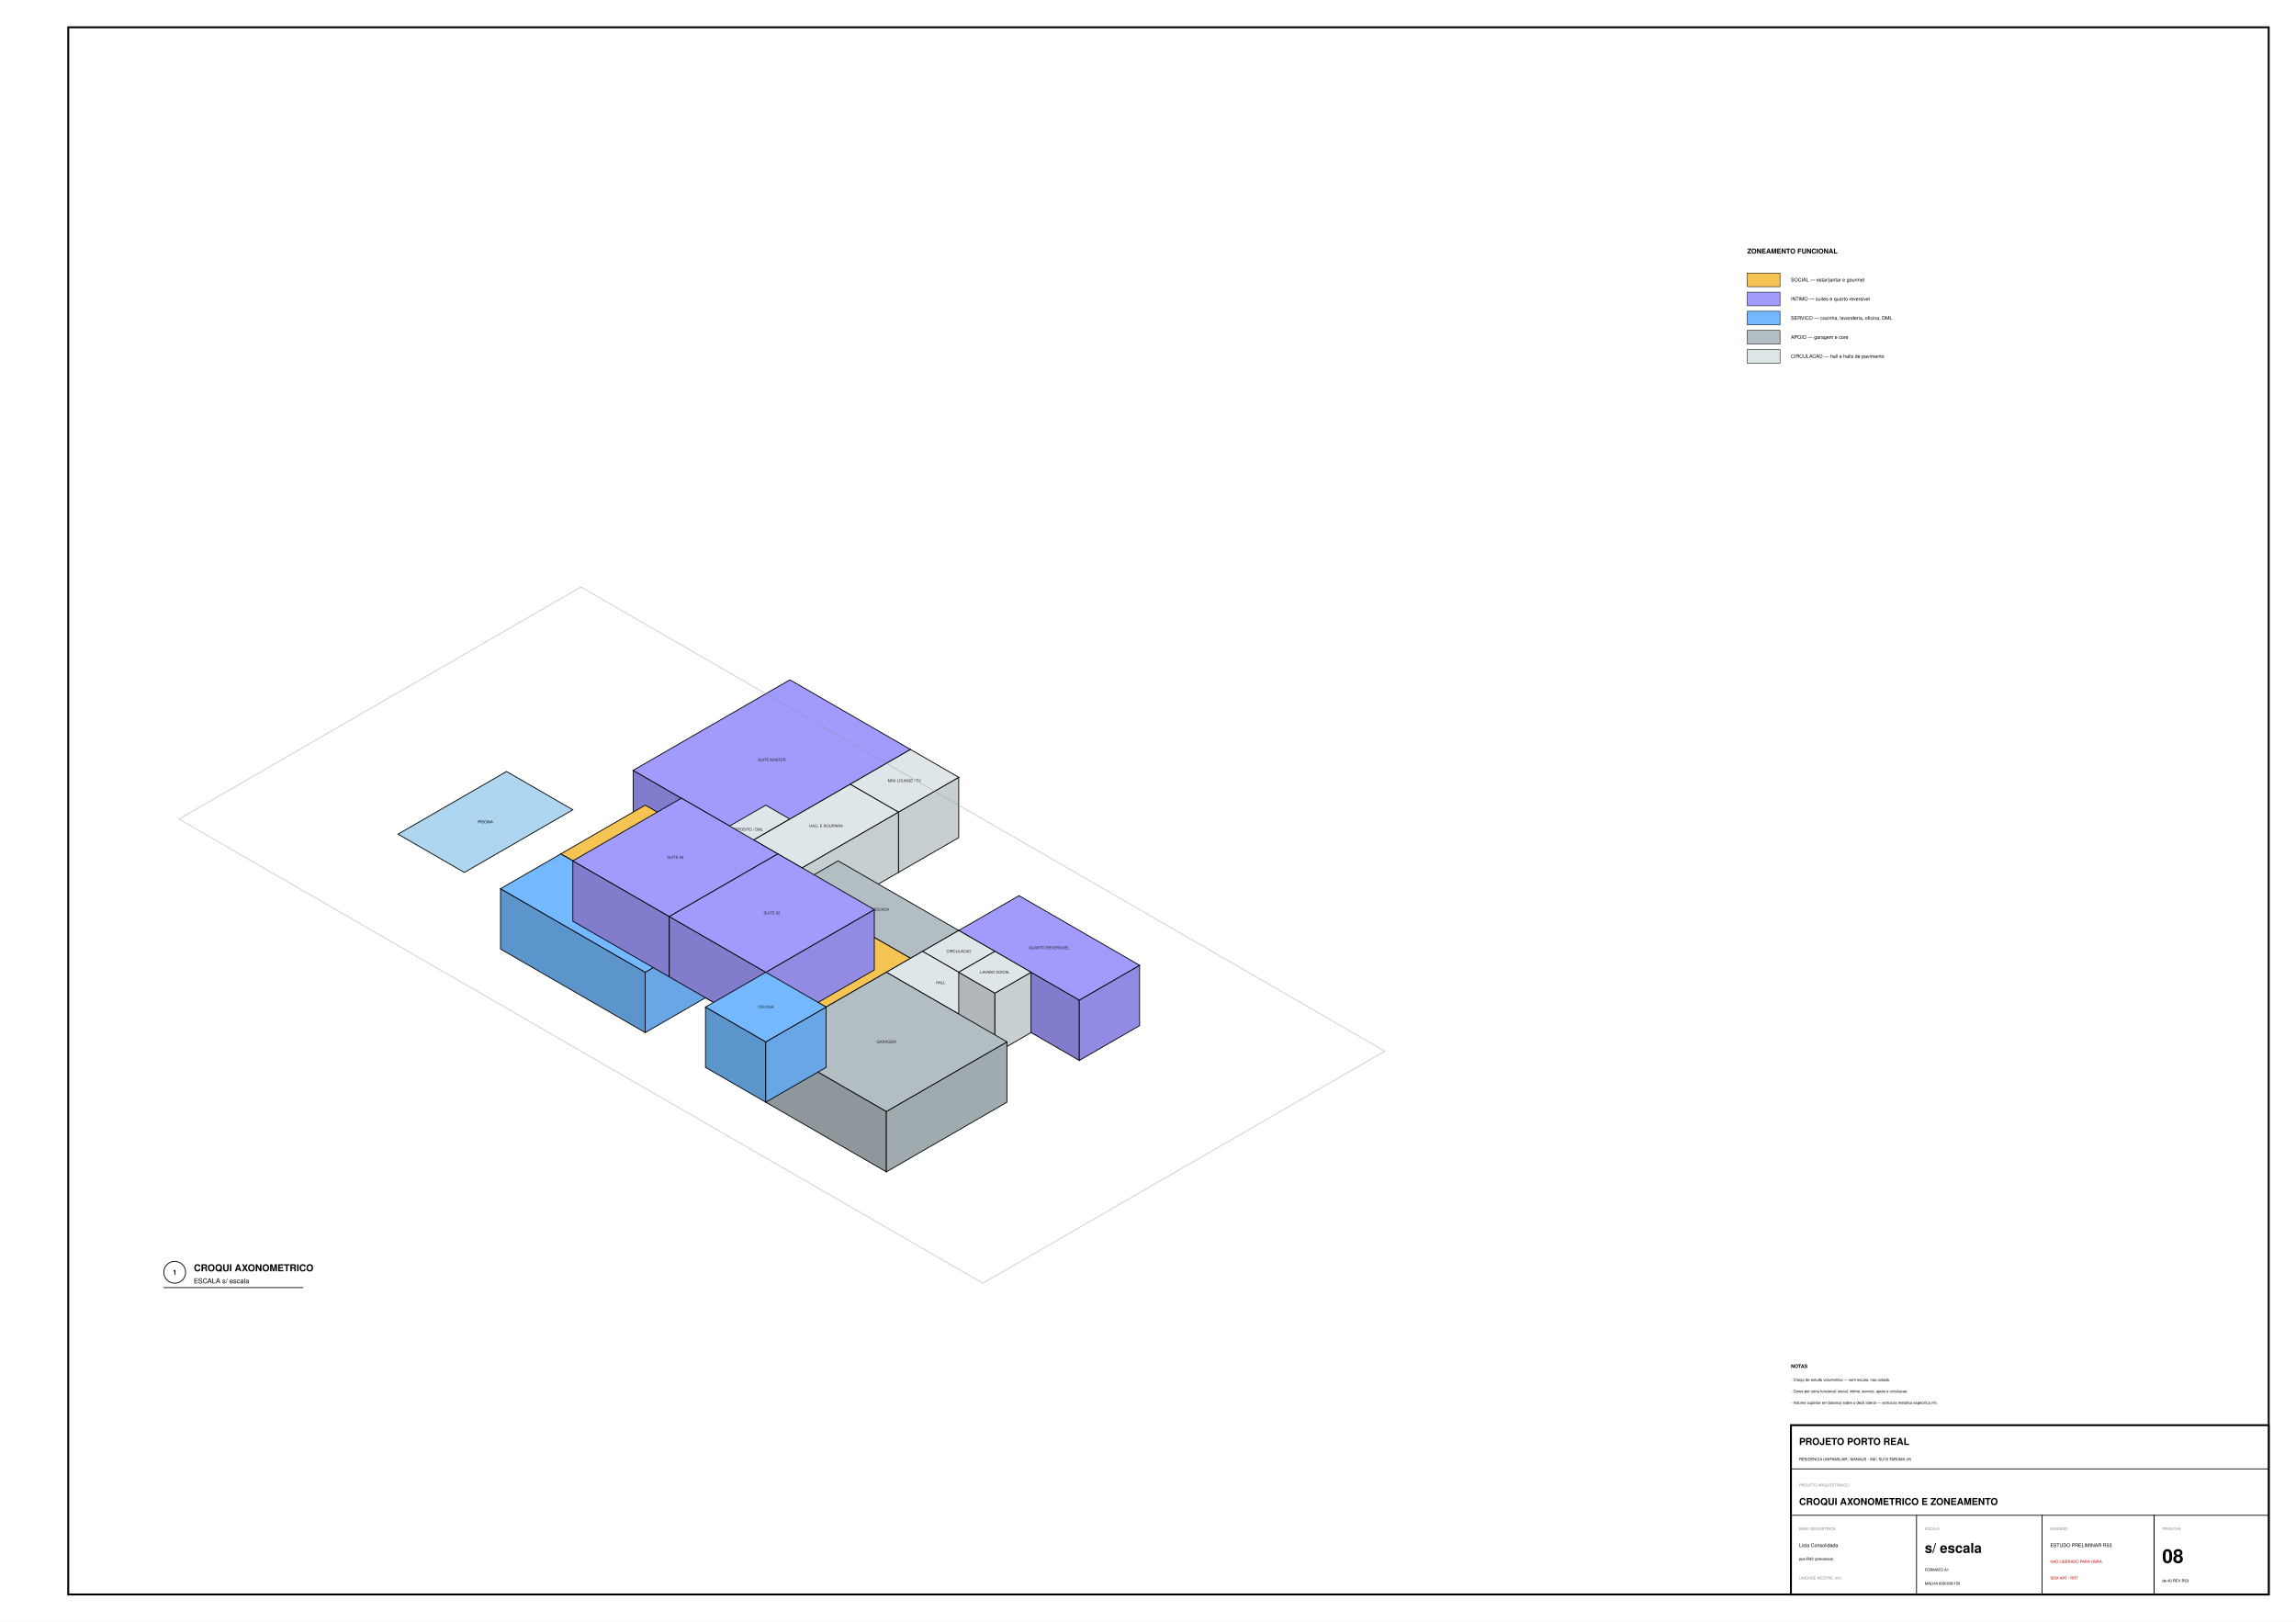
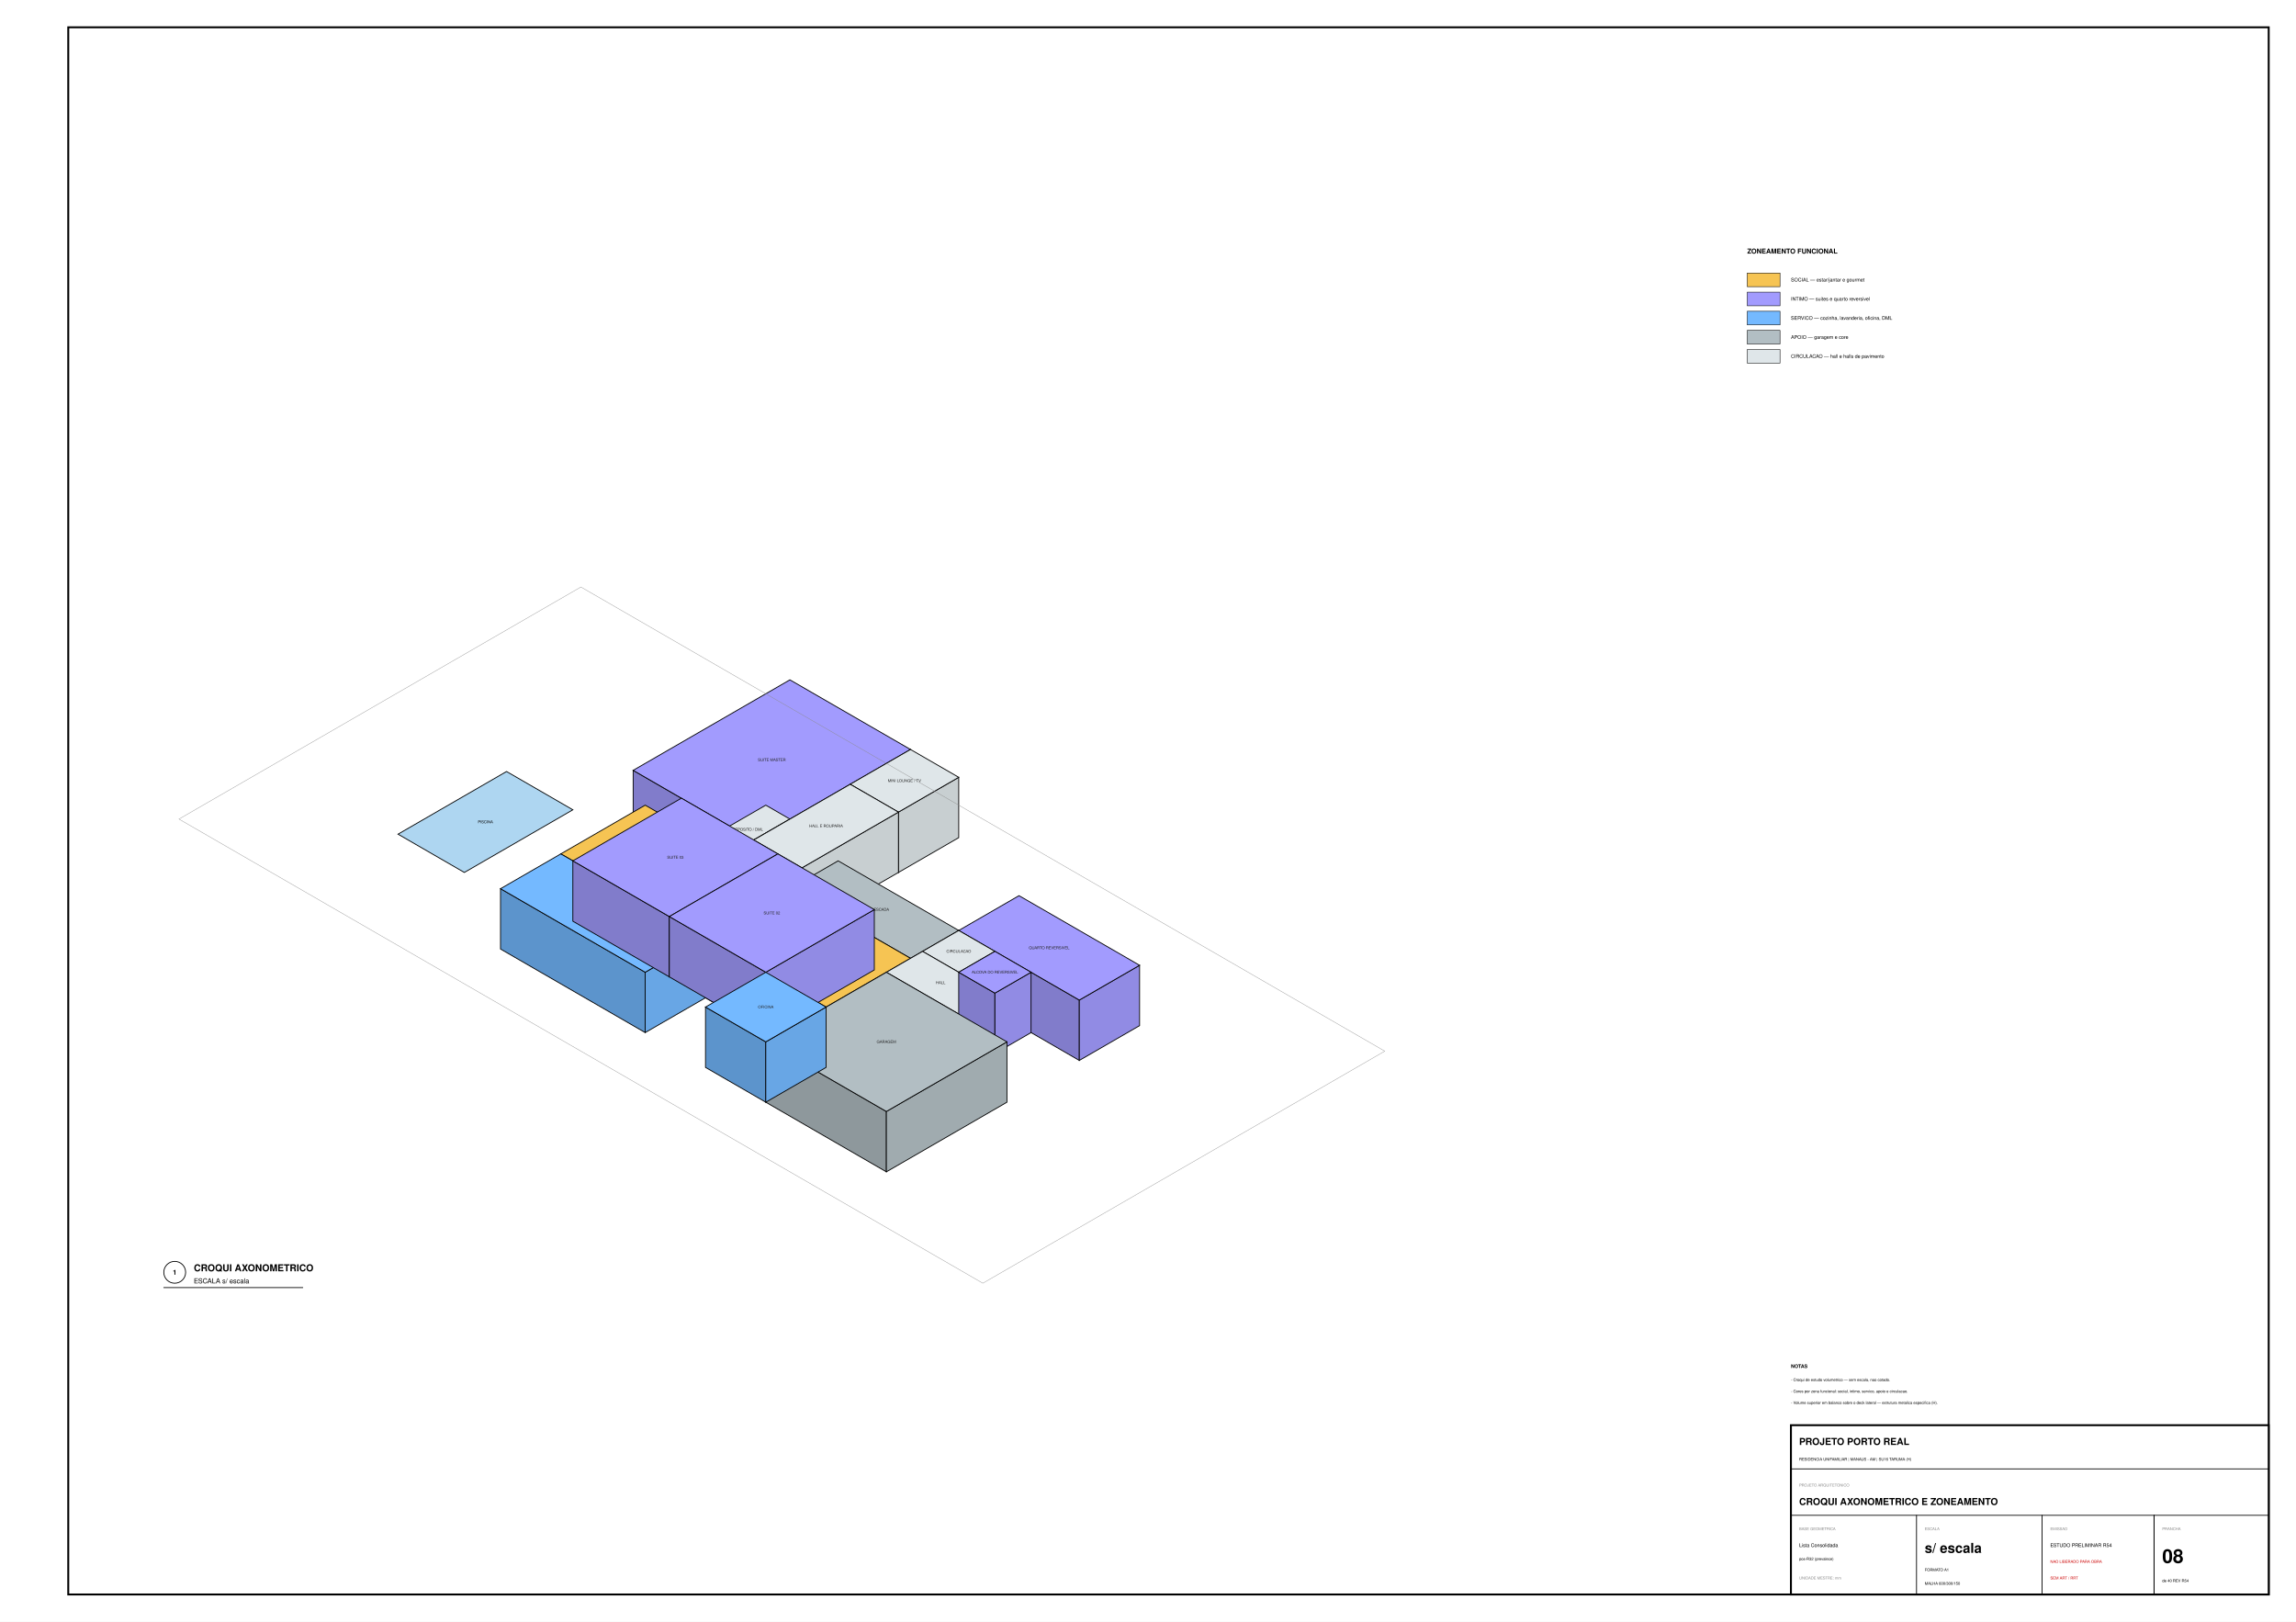
<svg xmlns="http://www.w3.org/2000/svg" version="1.1" width="841mm" height="594mm" viewBox="0 0 841 594">
  <rect width="841" height="594" fill="#ffffff" />
  <defs>
    <clipPath id="rec1">
      <rect x="25.00" y="10.00" width="806.00" height="574.00" />
    </clipPath>
  </defs>
  <g data-tipo="moldura">
    <rect x="25.0" y="10" width="806.00" height="574.00" fill="none" stroke="#000" stroke-width="0.7" />
  </g>
-   <g data-tipo="carimbo" data-cod="08" data-rev="R53">
+   <g data-tipo="carimbo" data-cod="08" data-rev="R54">
    <polygon points="656.000,522.000 831.000,522.000 831.000,584.000 656.000,584.000" stroke="#000000" stroke-width="0.7" fill="#fff" stroke-linejoin="miter" />
    <text x="659.000" y="528.000" font-family="Helvetica, Arial, sans-serif" font-size="3.50" font-weight="bold" fill="#000000" text-anchor="start" dominant-baseline="middle">PROJETO PORTO REAL</text>
    <text x="659.000" y="534.500" font-family="Helvetica, Arial, sans-serif" font-size="1.40" font-weight="normal" fill="#000000" text-anchor="start" dominant-baseline="middle">RESIDENCIA UNIFAMILIAR  |  MANAUS - AM  |  SU16 TARUMA (H)</text>
    <line x1="656.000" y1="538.000" x2="831.000" y2="538.000" stroke="#000000" stroke-width="0.3" fill="none" stroke-linecap="round" />
    <text x="659.000" y="544.000" font-family="Helvetica, Arial, sans-serif" font-size="1.40" font-weight="normal" fill="#8a8a8a" text-anchor="start" dominant-baseline="middle">PROJETO ARQUITETONICO</text>
    <text x="659.000" y="550.000" font-family="Helvetica, Arial, sans-serif" font-size="3.50" font-weight="bold" fill="#000000" text-anchor="start" dominant-baseline="middle">CROQUI AXONOMETRICO E ZONEAMENTO</text>
    <line x1="656.000" y1="555.000" x2="831.000" y2="555.000" stroke="#000000" stroke-width="0.3" fill="none" stroke-linecap="round" />
    <line x1="702.000" y1="555.000" x2="702.000" y2="584.000" stroke="#000000" stroke-width="0.3" fill="none" stroke-linecap="round" />
    <line x1="748.000" y1="555.000" x2="748.000" y2="584.000" stroke="#000000" stroke-width="0.3" fill="none" stroke-linecap="round" />
    <line x1="789.000" y1="555.000" x2="789.000" y2="584.000" stroke="#000000" stroke-width="0.3" fill="none" stroke-linecap="round" />
    <line x1="789.000" y1="555.000" x2="789.000" y2="584.000" stroke="#000000" stroke-width="0.3" fill="none" stroke-linecap="round" />
    <text x="659.000" y="560.000" font-family="Helvetica, Arial, sans-serif" font-size="1.40" font-weight="normal" fill="#8a8a8a" text-anchor="start" dominant-baseline="middle">BASE GEOMETRICA</text>
    <text x="659.000" y="566.000" font-family="Helvetica, Arial, sans-serif" font-size="1.80" font-weight="normal" fill="#000000" text-anchor="start" dominant-baseline="middle">Lista Consolidada</text>
    <text x="659.000" y="571.000" font-family="Helvetica, Arial, sans-serif" font-size="1.40" font-weight="normal" fill="#000000" text-anchor="start" dominant-baseline="middle">pos-R32 (prevalece)</text>
    <text x="659.000" y="578.000" font-family="Helvetica, Arial, sans-serif" font-size="1.40" font-weight="normal" fill="#8a8a8a" text-anchor="start" dominant-baseline="middle">UNIDADE MESTRE: mm</text>
    <text x="705.000" y="560.000" font-family="Helvetica, Arial, sans-serif" font-size="1.40" font-weight="normal" fill="#8a8a8a" text-anchor="start" dominant-baseline="middle">ESCALA</text>
    <text x="705.000" y="567.000" font-family="Helvetica, Arial, sans-serif" font-size="5.00" font-weight="bold" fill="#000000" text-anchor="start" dominant-baseline="middle">s/ escala</text>
    <text x="705.000" y="575.000" font-family="Helvetica, Arial, sans-serif" font-size="1.40" font-weight="normal" fill="#000000" text-anchor="start" dominant-baseline="middle">FORMATO A1</text>
    <text x="705.000" y="580.000" font-family="Helvetica, Arial, sans-serif" font-size="1.40" font-weight="normal" fill="#000000" text-anchor="start" dominant-baseline="middle">MALHA 600/300/150</text>
    <text x="751.000" y="560.000" font-family="Helvetica, Arial, sans-serif" font-size="1.40" font-weight="normal" fill="#8a8a8a" text-anchor="start" dominant-baseline="middle">EMISSAO</text>
-     <text x="751.000" y="566.000" font-family="Helvetica, Arial, sans-serif" font-size="1.80" font-weight="normal" fill="#000000" text-anchor="start" dominant-baseline="middle">ESTUDO PRELIMINAR  R53</text>
+     <text x="751.000" y="566.000" font-family="Helvetica, Arial, sans-serif" font-size="1.80" font-weight="normal" fill="#000000" text-anchor="start" dominant-baseline="middle">ESTUDO PRELIMINAR  R54</text>
    <text x="751.000" y="572.000" font-family="Helvetica, Arial, sans-serif" font-size="1.40" font-weight="normal" fill="#c00" text-anchor="start" dominant-baseline="middle">NAO LIBERADO PARA OBRA</text>
    <text x="751.000" y="578.000" font-family="Helvetica, Arial, sans-serif" font-size="1.40" font-weight="normal" fill="#c00" text-anchor="start" dominant-baseline="middle">SEM ART / RRT</text>
    <text x="792.000" y="560.000" font-family="Helvetica, Arial, sans-serif" font-size="1.40" font-weight="normal" fill="#8a8a8a" text-anchor="start" dominant-baseline="middle">PRANCHA</text>
    <text x="792.000" y="570.000" font-family="Helvetica, Arial, sans-serif" font-size="7.00" font-weight="bold" fill="#000000" text-anchor="start" dominant-baseline="middle">08</text>
-     <text x="792.000" y="579.000" font-family="Helvetica, Arial, sans-serif" font-size="1.40" font-weight="normal" fill="#000000" text-anchor="start" dominant-baseline="middle">de 40   REV R53</text>
+     <text x="792.000" y="579.000" font-family="Helvetica, Arial, sans-serif" font-size="1.40" font-weight="normal" fill="#000000" text-anchor="start" dominant-baseline="middle">de 40   REV R54</text>
  </g>
  <g data-tipo="notas">
    <text x="656.000" y="500.400" font-family="Helvetica, Arial, sans-serif" font-size="1.80" font-weight="bold" fill="#000000" text-anchor="start" dominant-baseline="middle">NOTAS</text>
    <text x="656.000" y="505.400" font-family="Helvetica, Arial, sans-serif" font-size="1.40" font-weight="normal" fill="#000000" text-anchor="start" dominant-baseline="middle">- Croqui de estudo volumetrico — sem escala, nao cotado.</text>
    <text x="656.000" y="509.600" font-family="Helvetica, Arial, sans-serif" font-size="1.40" font-weight="normal" fill="#000000" text-anchor="start" dominant-baseline="middle">- Cores por zona funcional: social, intimo, servico, apoio e circulacao.</text>
    <text x="656.000" y="513.800" font-family="Helvetica, Arial, sans-serif" font-size="1.40" font-weight="normal" fill="#000000" text-anchor="start" dominant-baseline="middle">- Volume superior em balanco sobre o deck lateral — estrutura metalica especifica (H).</text>
  </g>
  <g clip-path="url(#rec1)" data-tipo="recorte">
    <polygon points="276.082,329.750 231.915,304.250 231.915,282.150 276.082,307.650" stroke="#000000" stroke-width="0.3" fill="#817ccb" stroke-linejoin="miter" />
    <polygon points="276.082,329.750 333.500,296.600 333.500,274.500 276.082,307.650" stroke="#000000" stroke-width="0.3" fill="#918be4" stroke-linejoin="miter" />
    <polygon points="276.082,307.650 333.500,274.500 289.332,249.000 231.915,282.150" stroke="#000000" stroke-width="0.3" fill="#a29bfe" stroke-linejoin="miter" />
    <text x="282.707" y="278.325" font-family="Helvetica, Arial, sans-serif" font-size="1.40" font-weight="normal" fill="#222" text-anchor="middle" dominant-baseline="middle">SUITE MASTER</text>
    <polygon points="258.415,365.450 205.414,334.850 205.414,312.750 258.415,343.350" stroke="#000000" stroke-width="0.3" fill="#c49c42" stroke-linejoin="miter" />
    <polygon points="258.415,365.450 289.332,347.600 289.332,325.500 258.415,343.350" stroke="#000000" stroke-width="0.3" fill="#ddb04a" stroke-linejoin="miter" />
    <polygon points="258.415,343.350 289.332,325.500 236.332,294.900 205.414,312.750" stroke="#000000" stroke-width="0.3" fill="#f6c453" stroke-linejoin="miter" />
    <text x="247.373" y="319.125" font-family="Helvetica, Arial, sans-serif" font-size="1.40" font-weight="normal" fill="#222" text-anchor="middle" dominant-baseline="middle">GOURMET</text>
    <polygon points="267.249,334.850 258.415,329.750 258.415,307.650 267.249,312.750" stroke="#000000" stroke-width="0.3" fill="#b2b8ba" stroke-linejoin="miter" />
    <polygon points="267.249,334.850 289.332,322.100 289.332,300.000 267.249,312.750" stroke="#000000" stroke-width="0.3" fill="#c8cfd1" stroke-linejoin="miter" />
    <polygon points="267.249,312.750 289.332,300.000 280.499,294.900 258.415,307.650" stroke="#000000" stroke-width="0.3" fill="#dfe6e9" stroke-linejoin="miter" />
    <text x="273.874" y="303.825" font-family="Helvetica, Arial, sans-serif" font-size="1.40" font-weight="normal" fill="#222" text-anchor="middle" dominant-baseline="middle">DEPOSITO / DML</text>
    <polygon points="289.332,347.600 267.249,334.850 267.249,312.750 289.332,325.500" stroke="#000000" stroke-width="0.3" fill="#5c94cc" stroke-linejoin="miter" />
    <polygon points="289.332,347.600 311.416,334.850 311.416,312.750 289.332,325.500" stroke="#000000" stroke-width="0.3" fill="#68a6e5" stroke-linejoin="miter" />
    <polygon points="289.332,325.500 311.416,312.750 289.332,300.000 267.249,312.750" stroke="#000000" stroke-width="0.3" fill="#74b9ff" stroke-linejoin="miter" />
    <text x="289.332" y="312.750" font-family="Helvetica, Arial, sans-serif" font-size="1.40" font-weight="normal" fill="#222" text-anchor="middle" dominant-baseline="middle">LAVANDERIA</text>
    <polygon points="329.083,319.550 311.416,309.350 311.416,287.250 329.083,297.450" stroke="#000000" stroke-width="0.3" fill="#b2b8ba" stroke-linejoin="miter" />
    <polygon points="329.083,319.550 351.167,306.800 351.167,284.700 329.083,297.450" stroke="#000000" stroke-width="0.3" fill="#c8cfd1" stroke-linejoin="miter" />
    <polygon points="329.083,297.450 351.167,284.700 333.500,274.500 311.416,287.250" stroke="#000000" stroke-width="0.3" fill="#dfe6e9" stroke-linejoin="miter" />
    <text x="331.291" y="285.975" font-family="Helvetica, Arial, sans-serif" font-size="1.40" font-weight="normal" fill="#222" text-anchor="middle" dominant-baseline="middle">MINI LOUNGE / TV</text>
    <polygon points="236.332,378.200 183.331,347.600 183.331,325.500 236.332,356.100" stroke="#000000" stroke-width="0.3" fill="#5c94cc" stroke-linejoin="miter" />
    <polygon points="236.332,378.200 258.415,365.450 258.415,343.350 236.332,356.100" stroke="#000000" stroke-width="0.3" fill="#68a6e5" stroke-linejoin="miter" />
    <polygon points="236.332,356.100 258.415,343.350 205.414,312.750 183.331,325.500" stroke="#000000" stroke-width="0.3" fill="#74b9ff" stroke-linejoin="miter" />
    <text x="220.873" y="334.425" font-family="Helvetica, Arial, sans-serif" font-size="1.40" font-weight="normal" fill="#222" text-anchor="middle" dominant-baseline="middle">COZINHA</text>
    <polygon points="293.749,339.950 276.082,329.750 276.082,307.650 293.749,317.850" stroke="#000000" stroke-width="0.3" fill="#b2b8ba" stroke-linejoin="miter" />
    <polygon points="293.749,339.950 329.083,319.550 329.083,297.450 293.749,317.850" stroke="#000000" stroke-width="0.3" fill="#c8cfd1" stroke-linejoin="miter" />
    <polygon points="293.749,317.850 329.083,297.450 311.416,287.250 276.082,307.650" stroke="#000000" stroke-width="0.3" fill="#dfe6e9" stroke-linejoin="miter" />
    <text x="302.583" y="302.550" font-family="Helvetica, Arial, sans-serif" font-size="1.40" font-weight="normal" fill="#222" text-anchor="middle" dominant-baseline="middle">HALL E ROUPARIA</text>
    <polygon points="333.500,373.100 289.332,347.600 289.332,325.500 333.500,351.000" stroke="#000000" stroke-width="0.3" fill="#8e989c" stroke-linejoin="miter" />
    <polygon points="333.500,373.100 351.167,362.900 351.167,340.800 333.500,351.000" stroke="#000000" stroke-width="0.3" fill="#a0abaf" stroke-linejoin="miter" />
    <polygon points="333.500,351.000 351.167,340.800 306.999,315.300 289.332,325.500" stroke="#000000" stroke-width="0.3" fill="#b2bec3" stroke-linejoin="miter" />
    <text x="320.249" y="333.150" font-family="Helvetica, Arial, sans-serif" font-size="1.40" font-weight="normal" fill="#222" text-anchor="middle" dominant-baseline="middle">CORE / ESCADA</text>
    <polygon points="245.165,357.800 209.831,337.400 209.831,315.300 245.165,335.700" stroke="#000000" stroke-width="0.3" fill="#817ccb" stroke-linejoin="miter" />
    <polygon points="245.165,357.800 284.916,334.850 284.916,312.750 245.165,335.700" stroke="#000000" stroke-width="0.3" fill="#918be4" stroke-linejoin="miter" />
    <polygon points="245.165,335.700 284.916,312.750 249.582,292.350 209.831,315.300" stroke="#000000" stroke-width="0.3" fill="#a29bfe" stroke-linejoin="miter" />
    <text x="247.373" y="314.025" font-family="Helvetica, Arial, sans-serif" font-size="1.40" font-weight="normal" fill="#222" text-anchor="middle" dominant-baseline="middle">SUITE 03</text>
    <polygon points="302.583,390.950 258.415,365.450 258.415,343.350 302.583,368.850" stroke="#000000" stroke-width="0.3" fill="#c49c42" stroke-linejoin="miter" />
    <polygon points="302.583,390.950 333.500,373.100 333.500,351.000 302.583,368.850" stroke="#000000" stroke-width="0.3" fill="#ddb04a" stroke-linejoin="miter" />
    <polygon points="302.583,368.850 333.500,351.000 289.332,325.500 258.415,343.350" stroke="#000000" stroke-width="0.3" fill="#f6c453" stroke-linejoin="miter" />
    <text x="295.957" y="347.175" font-family="Helvetica, Arial, sans-serif" font-size="1.40" font-weight="normal" fill="#222" text-anchor="middle" dominant-baseline="middle">ESTAR / JANTAR</text>
    <polygon points="395.334,388.400 351.167,362.900 351.167,340.800 395.334,366.300" stroke="#000000" stroke-width="0.3" fill="#817ccb" stroke-linejoin="miter" />
    <polygon points="395.334,388.400 417.417,375.650 417.417,353.550 395.334,366.300" stroke="#000000" stroke-width="0.3" fill="#918be4" stroke-linejoin="miter" />
    <polygon points="395.334,366.300 417.417,353.550 373.250,328.050 351.167,340.800" stroke="#000000" stroke-width="0.3" fill="#a29bfe" stroke-linejoin="miter" />
    <text x="384.292" y="347.175" font-family="Helvetica, Arial, sans-serif" font-size="1.40" font-weight="normal" fill="#222" text-anchor="middle" dominant-baseline="middle">QUARTO REVERSIVEL</text>
    <polygon points="280.499,378.200 245.165,357.800 245.165,335.700 280.499,356.100" stroke="#000000" stroke-width="0.3" fill="#817ccb" stroke-linejoin="miter" />
    <polygon points="280.499,378.200 320.249,355.250 320.249,333.150 280.499,356.100" stroke="#000000" stroke-width="0.3" fill="#918be4" stroke-linejoin="miter" />
    <polygon points="280.499,356.100 320.249,333.150 284.916,312.750 245.165,335.700" stroke="#000000" stroke-width="0.3" fill="#a29bfe" stroke-linejoin="miter" />
    <text x="282.707" y="334.425" font-family="Helvetica, Arial, sans-serif" font-size="1.40" font-weight="normal" fill="#222" text-anchor="middle" dominant-baseline="middle">SUITE 02</text>
    <polygon points="351.167,378.200 337.916,370.550 337.916,348.450 351.167,356.100" stroke="#000000" stroke-width="0.3" fill="#b2b8ba" stroke-linejoin="miter" />
    <polygon points="351.167,378.200 364.417,370.550 364.417,348.450 351.167,356.100" stroke="#000000" stroke-width="0.3" fill="#c8cfd1" stroke-linejoin="miter" />
    <polygon points="351.167,356.100 364.417,348.450 351.167,340.800 337.916,348.450" stroke="#000000" stroke-width="0.3" fill="#dfe6e9" stroke-linejoin="miter" />
    <text x="351.167" y="348.450" font-family="Helvetica, Arial, sans-serif" font-size="1.40" font-weight="normal" fill="#222" text-anchor="middle" dominant-baseline="middle">CIRCULACAO</text>
    <polygon points="351.167,393.500 324.666,378.200 324.666,356.100 351.167,371.400" stroke="#000000" stroke-width="0.3" fill="#b2b8ba" stroke-linejoin="miter" />
    <polygon points="351.167,393.500 364.417,385.850 364.417,363.750 351.167,371.400" stroke="#000000" stroke-width="0.3" fill="#c8cfd1" stroke-linejoin="miter" />
    <polygon points="351.167,371.400 364.417,363.750 337.916,348.450 324.666,356.100" stroke="#000000" stroke-width="0.3" fill="#dfe6e9" stroke-linejoin="miter" />
    <text x="344.541" y="359.925" font-family="Helvetica, Arial, sans-serif" font-size="1.40" font-weight="normal" fill="#222" text-anchor="middle" dominant-baseline="middle">HALL</text>
-     <polygon points="364.417,385.850 351.167,378.200 351.167,356.100 364.417,363.750" stroke="#000000" stroke-width="0.3" fill="#b2b8ba" stroke-linejoin="miter" />
-     <polygon points="364.417,385.850 377.667,378.200 377.667,356.100 364.417,363.750" stroke="#000000" stroke-width="0.3" fill="#c8cfd1" stroke-linejoin="miter" />
-     <polygon points="364.417,363.750 377.667,356.100 364.417,348.450 351.167,356.100" stroke="#000000" stroke-width="0.3" fill="#dfe6e9" stroke-linejoin="miter" />
-     <text x="364.417" y="356.100" font-family="Helvetica, Arial, sans-serif" font-size="1.40" font-weight="normal" fill="#222" text-anchor="middle" dominant-baseline="middle">LAVABO SOCIAL</text>
+     <polygon points="364.417,385.850 351.167,378.200 351.167,356.100 364.417,363.750" stroke="#000000" stroke-width="0.3" fill="#817ccb" stroke-linejoin="miter" />
+     <polygon points="364.417,385.850 377.667,378.200 377.667,356.100 364.417,363.750" stroke="#000000" stroke-width="0.3" fill="#918be4" stroke-linejoin="miter" />
+     <polygon points="364.417,363.750 377.667,356.100 364.417,348.450 351.167,356.100" stroke="#000000" stroke-width="0.3" fill="#a29bfe" stroke-linejoin="miter" />
+     <text x="364.417" y="356.100" font-family="Helvetica, Arial, sans-serif" font-size="1.40" font-weight="normal" fill="#222" text-anchor="middle" dominant-baseline="middle">ALCOVA DO REVERSIVEL</text>
    <polygon points="324.666,429.200 280.499,403.700 280.499,381.600 324.666,407.100" stroke="#000000" stroke-width="0.3" fill="#8e989c" stroke-linejoin="miter" />
    <polygon points="324.666,429.200 368.833,403.700 368.833,381.600 324.666,407.100" stroke="#000000" stroke-width="0.3" fill="#a0abaf" stroke-linejoin="miter" />
    <polygon points="324.666,407.100 368.833,381.600 324.666,356.100 280.499,381.600" stroke="#000000" stroke-width="0.3" fill="#b2bec3" stroke-linejoin="miter" />
    <text x="324.666" y="381.600" font-family="Helvetica, Arial, sans-serif" font-size="1.40" font-weight="normal" fill="#222" text-anchor="middle" dominant-baseline="middle">GARAGEM</text>
    <polygon points="280.499,403.700 258.415,390.950 258.415,368.850 280.499,381.600" stroke="#000000" stroke-width="0.3" fill="#5c94cc" stroke-linejoin="miter" />
    <polygon points="280.499,403.700 302.583,390.950 302.583,368.850 280.499,381.600" stroke="#000000" stroke-width="0.3" fill="#68a6e5" stroke-linejoin="miter" />
    <polygon points="280.499,381.600 302.583,368.850 280.499,356.100 258.415,368.850" stroke="#000000" stroke-width="0.3" fill="#74b9ff" stroke-linejoin="miter" />
    <text x="280.499" y="368.850" font-family="Helvetica, Arial, sans-serif" font-size="1.40" font-weight="normal" fill="#222" text-anchor="middle" dominant-baseline="middle">OFICINA</text>
    <polygon points="170.081,319.550 209.831,296.600 185.539,282.575 145.789,305.525" stroke="#000000" stroke-width="0.3" fill="#aed6f1" stroke-linejoin="miter" />
    <text x="177.810" y="301.062" font-family="Helvetica, Arial, sans-serif" font-size="1.40" font-weight="normal" fill="#000000" text-anchor="middle" dominant-baseline="middle">PISCINA</text>
    <polygon points="360.000,470.000 507.224,385.000 212.776,215.000 65.551,300.000" stroke="#8a8a8a" stroke-width="0.13" fill="none" stroke-linejoin="miter" />
    <polygon points="640.000,100.000 652.000,100.000 652.000,105.000 640.000,105.000" stroke="#000000" stroke-width="0.18" fill="#f6c453" stroke-linejoin="miter" />
    <text x="656.000" y="102.500" font-family="Helvetica, Arial, sans-serif" font-size="1.80" font-weight="normal" fill="#000000" text-anchor="start" dominant-baseline="middle">SOCIAL — estar/jantar e gourmet</text>
    <polygon points="640.000,107.000 652.000,107.000 652.000,112.000 640.000,112.000" stroke="#000000" stroke-width="0.18" fill="#a29bfe" stroke-linejoin="miter" />
    <text x="656.000" y="109.500" font-family="Helvetica, Arial, sans-serif" font-size="1.80" font-weight="normal" fill="#000000" text-anchor="start" dominant-baseline="middle">INTIMO — suites e quarto reversivel</text>
    <polygon points="640.000,114.000 652.000,114.000 652.000,119.000 640.000,119.000" stroke="#000000" stroke-width="0.18" fill="#74b9ff" stroke-linejoin="miter" />
    <text x="656.000" y="116.500" font-family="Helvetica, Arial, sans-serif" font-size="1.80" font-weight="normal" fill="#000000" text-anchor="start" dominant-baseline="middle">SERVICO — cozinha, lavanderia, oficina, DML</text>
    <polygon points="640.000,121.000 652.000,121.000 652.000,126.000 640.000,126.000" stroke="#000000" stroke-width="0.18" fill="#b2bec3" stroke-linejoin="miter" />
    <text x="656.000" y="123.500" font-family="Helvetica, Arial, sans-serif" font-size="1.80" font-weight="normal" fill="#000000" text-anchor="start" dominant-baseline="middle">APOIO — garagem e core</text>
    <polygon points="640.000,128.000 652.000,128.000 652.000,133.000 640.000,133.000" stroke="#000000" stroke-width="0.18" fill="#dfe6e9" stroke-linejoin="miter" />
    <text x="656.000" y="130.500" font-family="Helvetica, Arial, sans-serif" font-size="1.80" font-weight="normal" fill="#000000" text-anchor="start" dominant-baseline="middle">CIRCULACAO — hall e halls de pavimento</text>
    <text x="640.000" y="92.000" font-family="Helvetica, Arial, sans-serif" font-size="2.50" font-weight="bold" fill="#000000" text-anchor="start" dominant-baseline="middle">ZONEAMENTO FUNCIONAL</text>
    <circle cx="64.000" cy="466.000" r="4.000" stroke="#000000" stroke-width="0.3" fill="none" />
    <text x="64.000" y="466.000" font-family="Helvetica, Arial, sans-serif" font-size="2.50" font-weight="bold" fill="#000000" text-anchor="middle" dominant-baseline="middle">1</text>
    <text x="71.000" y="464.400" font-family="Helvetica, Arial, sans-serif" font-size="3.50" font-weight="bold" fill="#000000" text-anchor="start" dominant-baseline="middle">CROQUI AXONOMETRICO</text>
    <text x="71.000" y="469.200" font-family="Helvetica, Arial, sans-serif" font-size="2.50" font-weight="normal" fill="#000000" text-anchor="start" dominant-baseline="middle">ESCALA s/ escala</text>
    <line x1="60.000" y1="471.600" x2="110.900" y2="471.600" stroke="#000000" stroke-width="0.3" fill="none" stroke-linecap="round" />
  </g>
</svg>
